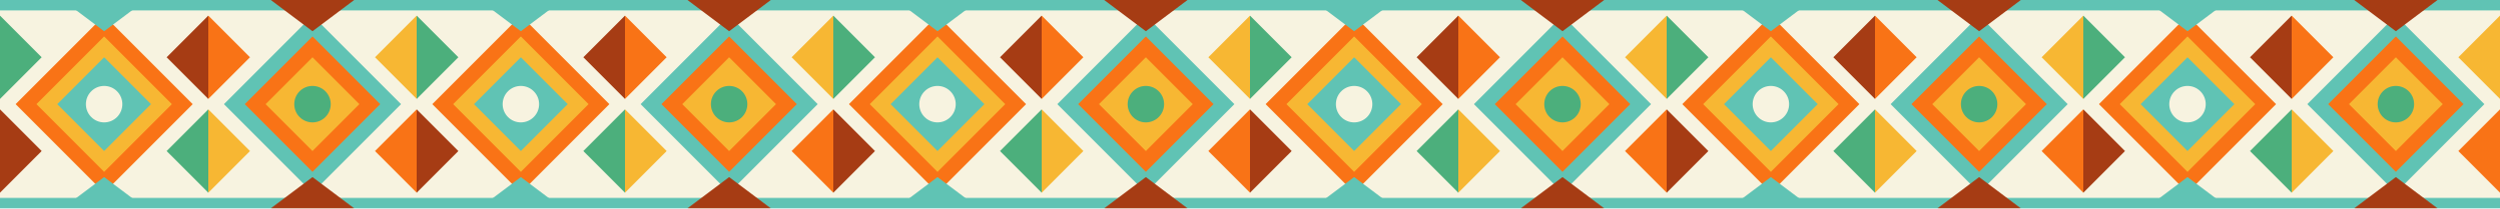
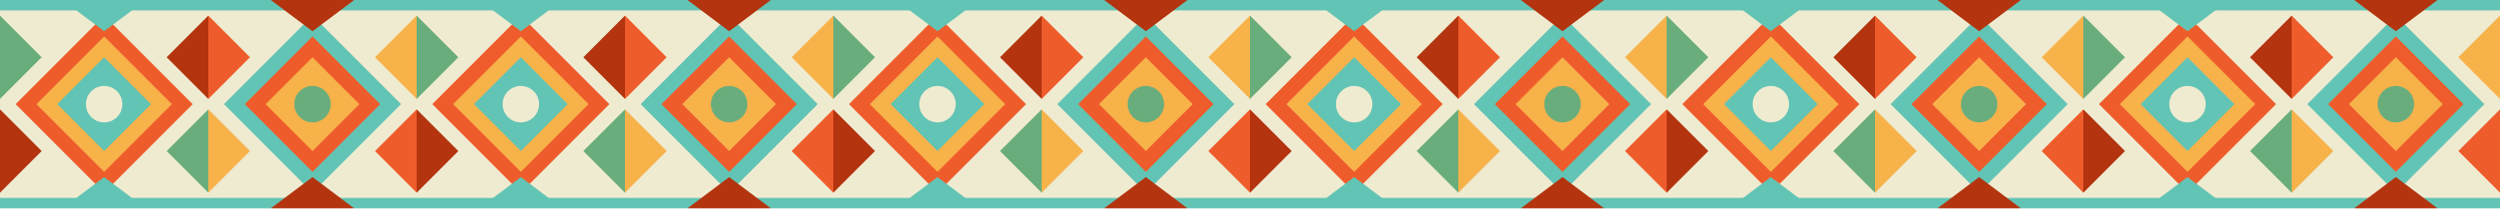
<svg xmlns="http://www.w3.org/2000/svg" viewBox="0 0 480 40" width="100%" height="40" preserveAspectRatio="none">
  <defs>
    <pattern id="africanMosaic" width="80" height="40" patternUnits="userSpaceOnUse">
-       <rect width="80" height="40" fill="#F7F3E0" />
-       <rect x="0" y="0" width="80" height="2" fill="#60C3B4" />
-       <rect x="0" y="38" width="80" height="2" fill="#60C3B4" />
-       <polygon points="20,3 37,20 20,37 3,20" fill="#F97316" />
-       <polygon points="20,7 33,20 20,33 7,20" fill="#F7B733" />
-       <polygon points="20,11 29,20 20,29 11,20" fill="#60C3B4" />
-       <circle cx="20" cy="20" r="3.5" fill="#F7F3E0" />
-       <polygon points="0,3 8,11 0,19" fill="#4CAF7C" />
-       <polygon points="0,21 8,29 0,37" fill="#A63C14" />
-       <polygon points="40,3 32,11 40,19" fill="#A63C14" />
-       <polygon points="40,21 32,29 40,37" fill="#4CAF7C" />
-       <polygon points="12,0 20,6 28,0" fill="#60C3B4" />
-       <polygon points="12,40 20,34 28,40" fill="#60C3B4" />
-       <polygon points="60,3 77,20 60,37 43,20" fill="#60C3B4" />
-       <polygon points="60,7 73,20 60,33 47,20" fill="#F97316" />
-       <polygon points="60,11 69,20 60,29 51,20" fill="#F7B733" />
-       <circle cx="60" cy="20" r="3.5" fill="#4CAF7C" />
-       <polygon points="40,3 48,11 40,19" fill="#F97316" />
-       <polygon points="40,21 48,29 40,37" fill="#F7B733" />
-       <polygon points="80,3 72,11 80,19" fill="#F7B733" />
-       <polygon points="80,21 72,29 80,37" fill="#F97316" />
-       <polygon points="52,0 60,6 68,0" fill="#A63C14" />
-       <polygon points="52,40 60,34 68,40" fill="#A63C14" />
+       <rect width="80" height="40" fill="#EFEBD1" />
+       <rect x="0" y="0" width="80" height="2" fill="#62C4B4" />
+       <rect x="0" y="38" width="80" height="2" fill="#62C4B4" />
+       <polygon points="20,3 37,20 20,37 3,20" fill="#EF5C2C" />
+       <polygon points="20,7 33,20 20,33 7,20" fill="#F7B24A" />
+       <polygon points="20,11 29,20 20,29 11,20" fill="#62C4B4" />
+       <circle cx="20" cy="20" r="3.5" fill="#EFEBD1" />
+       <polygon points="0,3 8,11 0,19" fill="#6AAD7C" />
+       <polygon points="0,21 8,29 0,37" fill="#B3340F" />
+       <polygon points="40,3 32,11 40,19" fill="#B3340F" />
+       <polygon points="40,21 32,29 40,37" fill="#6AAD7C" />
+       <polygon points="12,0 20,6 28,0" fill="#62C4B4" />
+       <polygon points="12,40 20,34 28,40" fill="#62C4B4" />
+       <polygon points="60,3 77,20 60,37 43,20" fill="#62C4B4" />
+       <polygon points="60,7 73,20 60,33 47,20" fill="#EF5C2C" />
+       <polygon points="60,11 69,20 60,29 51,20" fill="#F7B24A" />
+       <circle cx="60" cy="20" r="3.5" fill="#6AAD7C" />
+       <polygon points="40,3 48,11 40,19" fill="#EF5C2C" />
+       <polygon points="40,21 48,29 40,37" fill="#F7B24A" />
+       <polygon points="80,3 72,11 80,19" fill="#F7B24A" />
+       <polygon points="80,21 72,29 80,37" fill="#EF5C2C" />
+       <polygon points="52,0 60,6 68,0" fill="#B3340F" />
+       <polygon points="52,40 60,34 68,40" fill="#B3340F" />
    </pattern>
  </defs>
  <rect width="100%" height="40" fill="url(#africanMosaic)" />
</svg>
